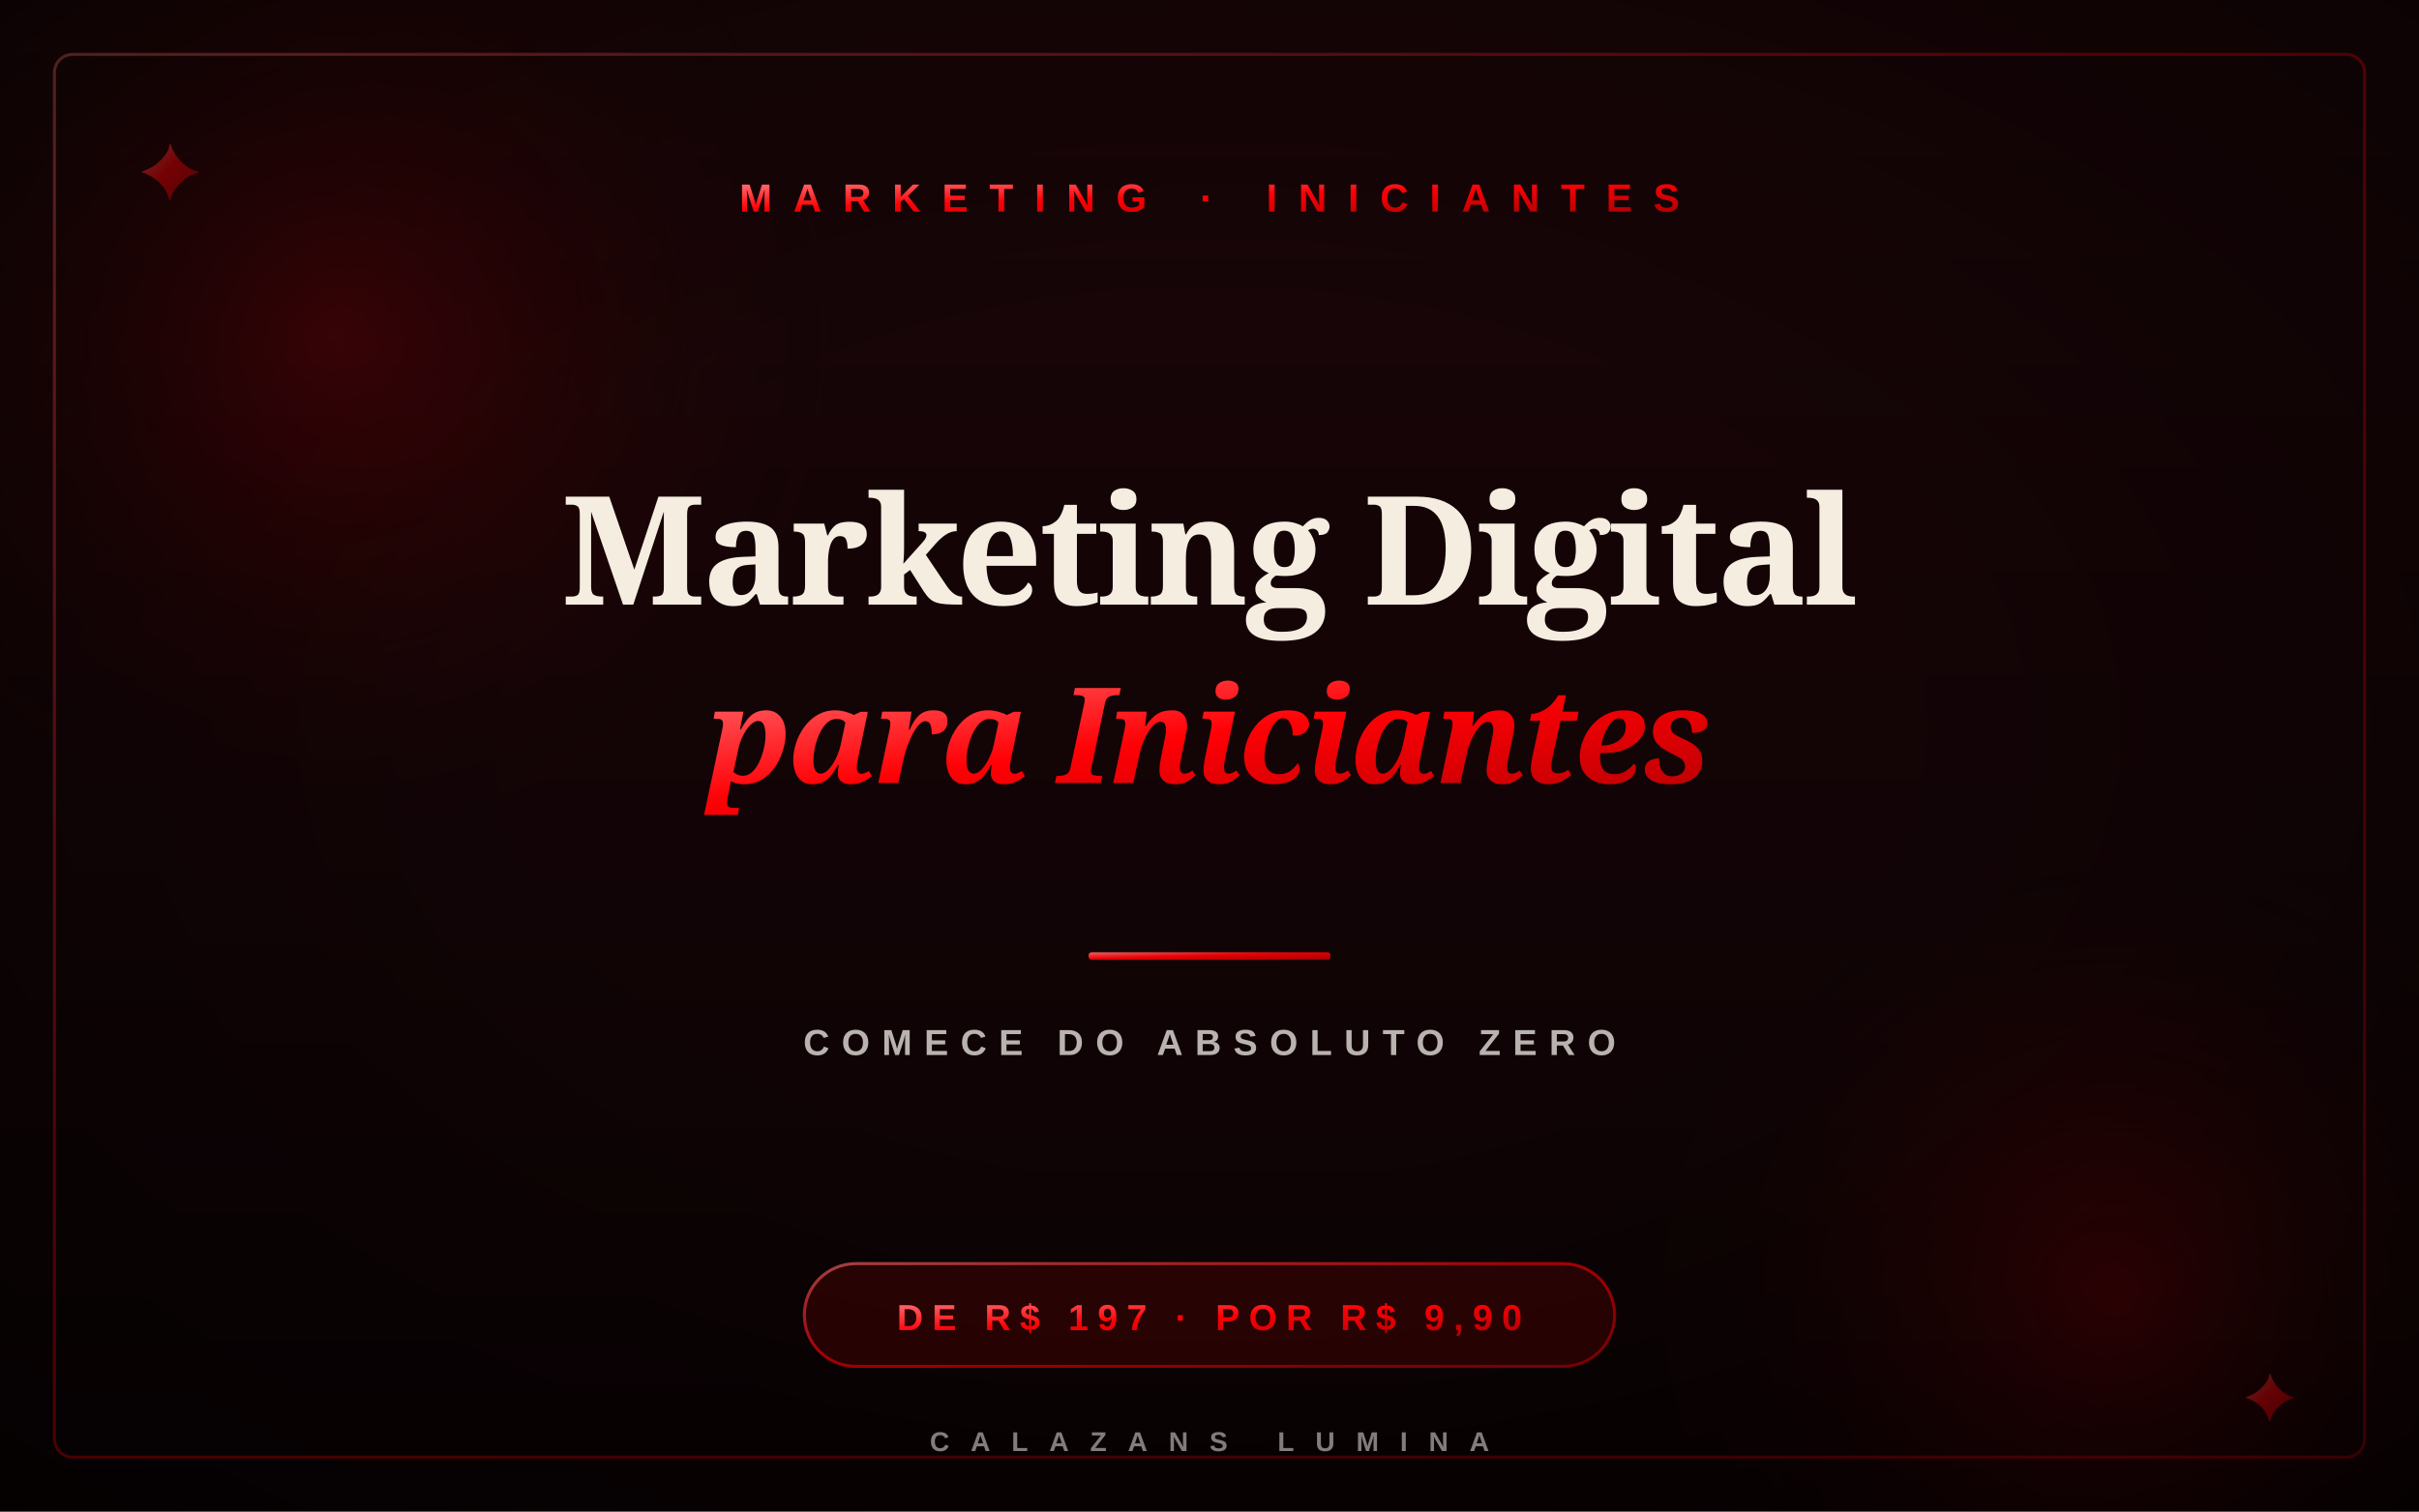
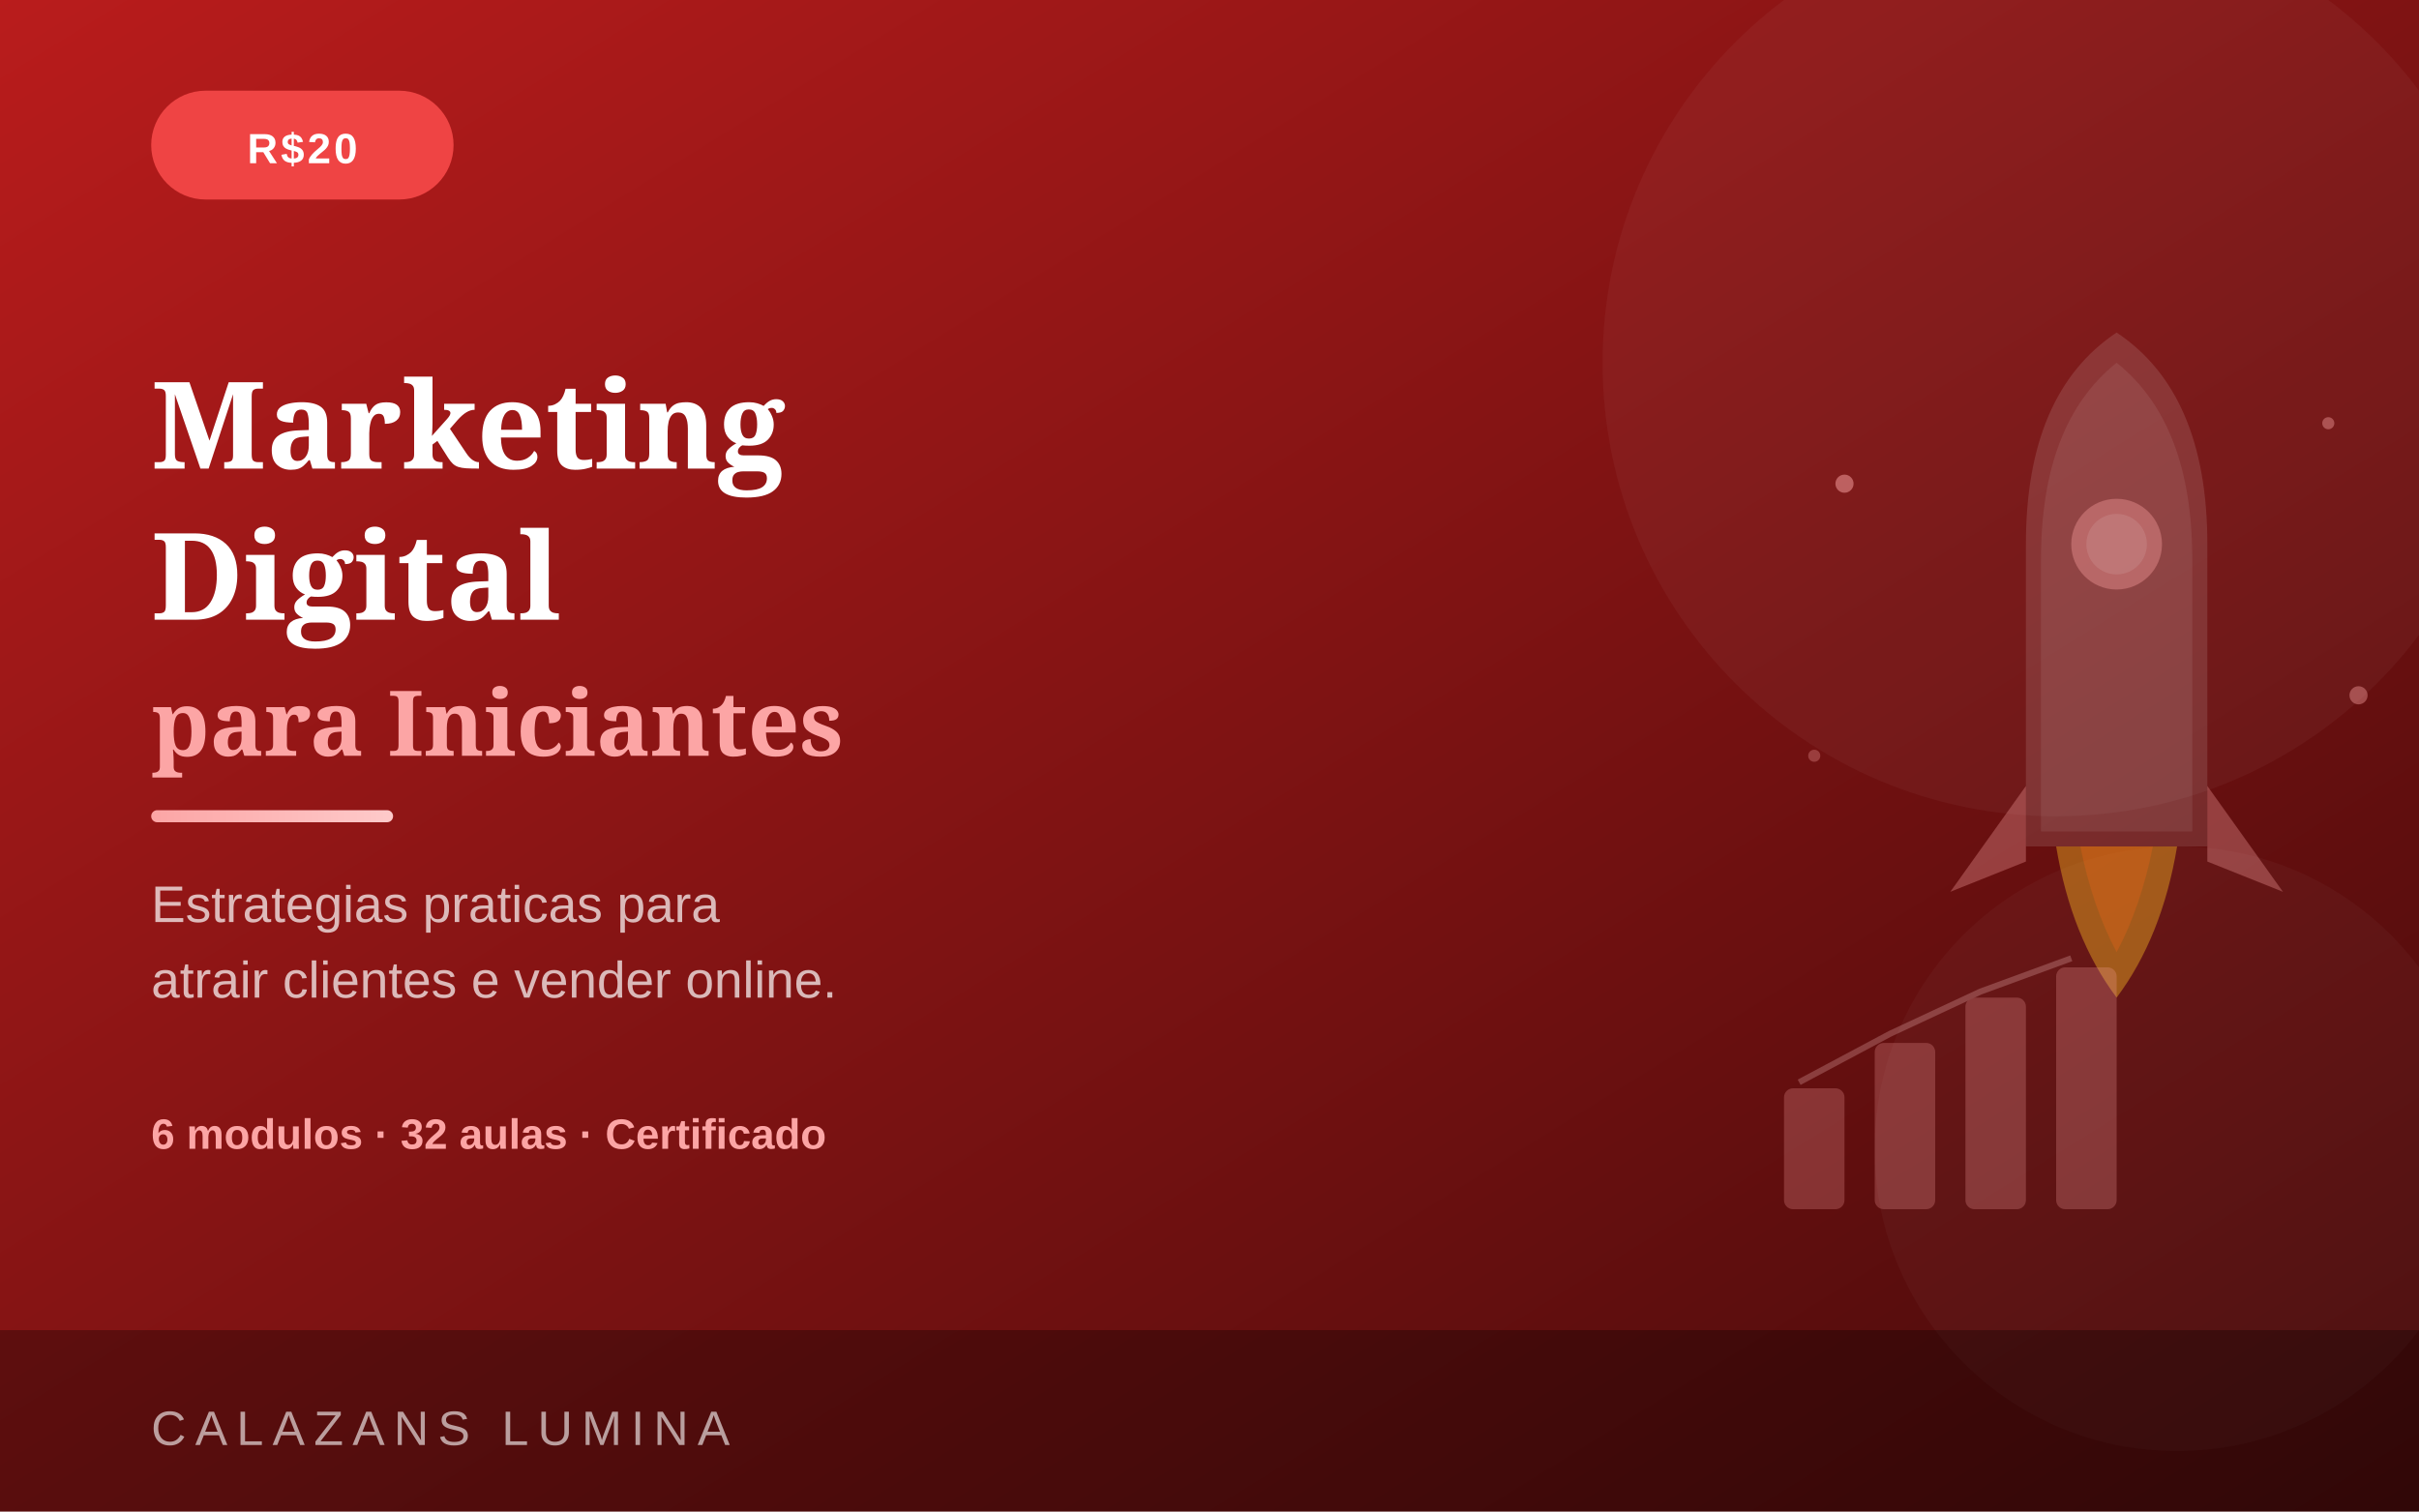
- <svg xmlns="http://www.w3.org/2000/svg" width="800" height="500" viewBox="0 0 800 500" preserveAspectRatio="xMidYMid slice" role="img">
+ <svg xmlns="http://www.w3.org/2000/svg" width="800" height="500" viewBox="0 0 800 500">
  <defs>
-     <linearGradient id="bg" x1="0%" y1="0%" x2="0%" y2="100%">
-       <stop offset="0%" stop-color="#1a0507" />
-       <stop offset="55%" stop-color="#120406" />
-       <stop offset="100%" stop-color="#0a0203" />
+     <linearGradient id="bg" x1="0%" y1="0%" x2="100%" y2="100%">
+       <stop offset="0%" style="stop-color:#b91c1c" />
+       <stop offset="100%" style="stop-color:#450a0a" />
    </linearGradient>
-     <linearGradient id="accent" x1="0%" y1="0%" x2="100%" y2="100%">
-       <stop offset="0%" stop-color="#FF6B6E" />
-       <stop offset="45%" stop-color="#FF0005" />
-       <stop offset="100%" stop-color="#B00003" />
+     <linearGradient id="accent" x1="0%" y1="0%" x2="100%" y2="0%">
+       <stop offset="0%" style="stop-color:#fca5a5" />
+       <stop offset="100%" style="stop-color:#fecaca" />
    </linearGradient>
-     <radialGradient id="glow" cx="50%" cy="50%" r="55%">
-       <stop offset="0%" stop-color="rgba(255,0,5,0.20)" />
-       <stop offset="72%" stop-color="rgba(0,0,0,0)" />
-     </radialGradient>
-     <radialGradient id="vig" cx="50%" cy="48%" r="72%">
-       <stop offset="38%" stop-color="rgba(0,0,0,0)" />
-       <stop offset="100%" stop-color="rgba(0,0,0,0.55)" />
-     </radialGradient>
  </defs>
  <rect width="800" height="500" fill="url(#bg)" />
-   <circle cx="110" cy="110" r="230" fill="url(#glow)" />
-   <circle cx="700" cy="430" r="210" fill="url(#glow)" />
-   <rect width="800" height="500" fill="url(#vig)" />
-   <rect x="18" y="18" width="764" height="464" rx="6" fill="none" stroke="url(#accent)" stroke-width="1" stroke-opacity="0.28" />
-   <text x="46" y="66" font-family="Georgia, serif" font-size="26" fill="url(#accent)" opacity="0.4">✦</text>
-   <text x="742" y="470" font-family="Georgia, serif" font-size="22" fill="url(#accent)" opacity="0.35">✦</text>
-   <text x="400" y="70" font-family="Arial, Helvetica, sans-serif" font-size="13" font-weight="800" fill="url(#accent)" text-anchor="middle" letter-spacing="7">MARKETING · INICIANTES</text>
-   <line x1="320" y1="88" x2="480" y2="88" stroke="url(#accent)" stroke-width="0.8" stroke-opacity="0.45" />
-   <text x="400" y="200" font-family="Georgia, 'DM Serif Display', serif" font-size="50" font-weight="700" fill="#F5EDE0" text-anchor="middle" letter-spacing="-1">Marketing Digital</text>
-   <text x="400" y="259" font-family="Georgia, 'DM Serif Display', serif" font-size="44" font-weight="700" font-style="italic" fill="url(#accent)" text-anchor="middle" letter-spacing="-1">para Iniciantes</text>
-   <rect x="360" y="315" width="80" height="2.5" rx="1" fill="url(#accent)" opacity="0.9" />
-   <text x="400" y="349" font-family="Arial, Helvetica, sans-serif" font-size="12" font-weight="700" fill="#FBF7F2" text-anchor="middle" letter-spacing="4" opacity="0.72">COMECE DO ABSOLUTO ZERO</text>
-   <rect x="266" y="418" width="268" height="34" rx="17" fill="rgba(255,0,5,0.12)" stroke="url(#accent)" stroke-width="1" stroke-opacity="0.6" />
-   <text x="400" y="440" font-family="Arial, Helvetica, sans-serif" font-size="12" font-weight="800" fill="url(#accent)" text-anchor="middle" letter-spacing="3">DE R$ 197 · POR R$ 9,90</text>
-   <text x="400" y="480" font-family="Arial, Helvetica, sans-serif" font-size="9" font-weight="700" fill="#FBF7F2" text-anchor="middle" letter-spacing="7" opacity="0.5">CALAZANS LUMINA</text>
+   <circle cx="680" cy="120" r="150" fill="#ffffff" opacity="0.04" />
+   <circle cx="720" cy="380" r="100" fill="#ffffff" opacity="0.03" />
+   <g transform="translate(570, 100)">
+     <g opacity="0.8">
+       <path d="M100 180 L100 80 Q100 30 130 10 Q160 30 160 80 L160 180Z" fill="#ffffff" opacity="0.15" />
+       <path d="M105 175 L105 85 Q105 40 130 20 Q155 40 155 85 L155 175Z" fill="#ffffff" opacity="0.1" />
+       <circle cx="130" cy="80" r="15" fill="#fca5a5" opacity="0.5" />
+       <circle cx="130" cy="80" r="10" fill="#ffffff" opacity="0.15" />
+       <path d="M100 160 L75 195 L100 185Z" fill="#fca5a5" opacity="0.4" />
+       <path d="M160 160 L185 195 L160 185Z" fill="#fca5a5" opacity="0.4" />
+       <path d="M110 180 Q115 210 130 230 Q145 210 150 180Z" fill="#fbbf24" opacity="0.5" />
+       <path d="M118 180 Q122 200 130 215 Q138 200 142 180Z" fill="#f97316" opacity="0.4" />
+     </g>
+     <circle cx="40" cy="60" r="3" fill="#fca5a5" opacity="0.5" />
+     <circle cx="200" cy="40" r="2" fill="#fca5a5" opacity="0.4" />
+     <circle cx="30" cy="150" r="2" fill="#fca5a5" opacity="0.3" />
+     <circle cx="210" cy="130" r="3" fill="#fca5a5" opacity="0.4" />
+   </g>
+   <g transform="translate(590, 320)" opacity="0.25">
+     <rect x="0" y="40" width="20" height="40" rx="3" fill="#fca5a5" />
+     <rect x="30" y="25" width="20" height="55" rx="3" fill="#fca5a5" />
+     <rect x="60" y="10" width="20" height="70" rx="3" fill="#fca5a5" />
+     <rect x="90" y="0" width="20" height="80" rx="3" fill="#fca5a5" />
+     <path d="M5 38 L35 22 L65 8 L95 -3" fill="none" stroke="#fecaca" stroke-width="2" />
+   </g>
+   <rect x="50" y="30" width="100" height="36" rx="18" fill="#ef4444" />
+   <text x="100" y="54" font-family="Arial,Helvetica,sans-serif" font-size="14" font-weight="bold" fill="#ffffff" text-anchor="middle" letter-spacing="1">R$20</text>
+   <text x="50" y="155" font-family="Georgia,serif" font-size="40" font-weight="bold" fill="#ffffff">Marketing</text>
+   <text x="50" y="205" font-family="Georgia,serif" font-size="40" font-weight="bold" fill="#ffffff">Digital</text>
+   <text x="50" y="250" font-family="Georgia,serif" font-size="30" font-weight="bold" fill="#fca5a5">para Iniciantes</text>
+   <rect x="50" y="268" width="80" height="4" rx="2" fill="url(#accent)" />
+   <text x="50" y="305" font-family="Arial,Helvetica,sans-serif" font-size="17" fill="#ffffff" opacity="0.7">Estrategias praticas para</text>
+   <text x="50" y="330" font-family="Arial,Helvetica,sans-serif" font-size="17" fill="#ffffff" opacity="0.7">atrair clientes e vender online.</text>
+   <text x="50" y="380" font-family="Arial,Helvetica,sans-serif" font-size="14" fill="#fca5a5" font-weight="bold">6 modulos  ·  32 aulas  ·  Certificado</text>
+   <rect x="0" y="440" width="800" height="60" fill="#000000" opacity="0.3" />
+   <text x="50" y="478" font-family="Arial,Helvetica,sans-serif" font-size="16" fill="#ffffff" opacity="0.6" letter-spacing="3">CALAZANS LUMINA</text>
</svg>
